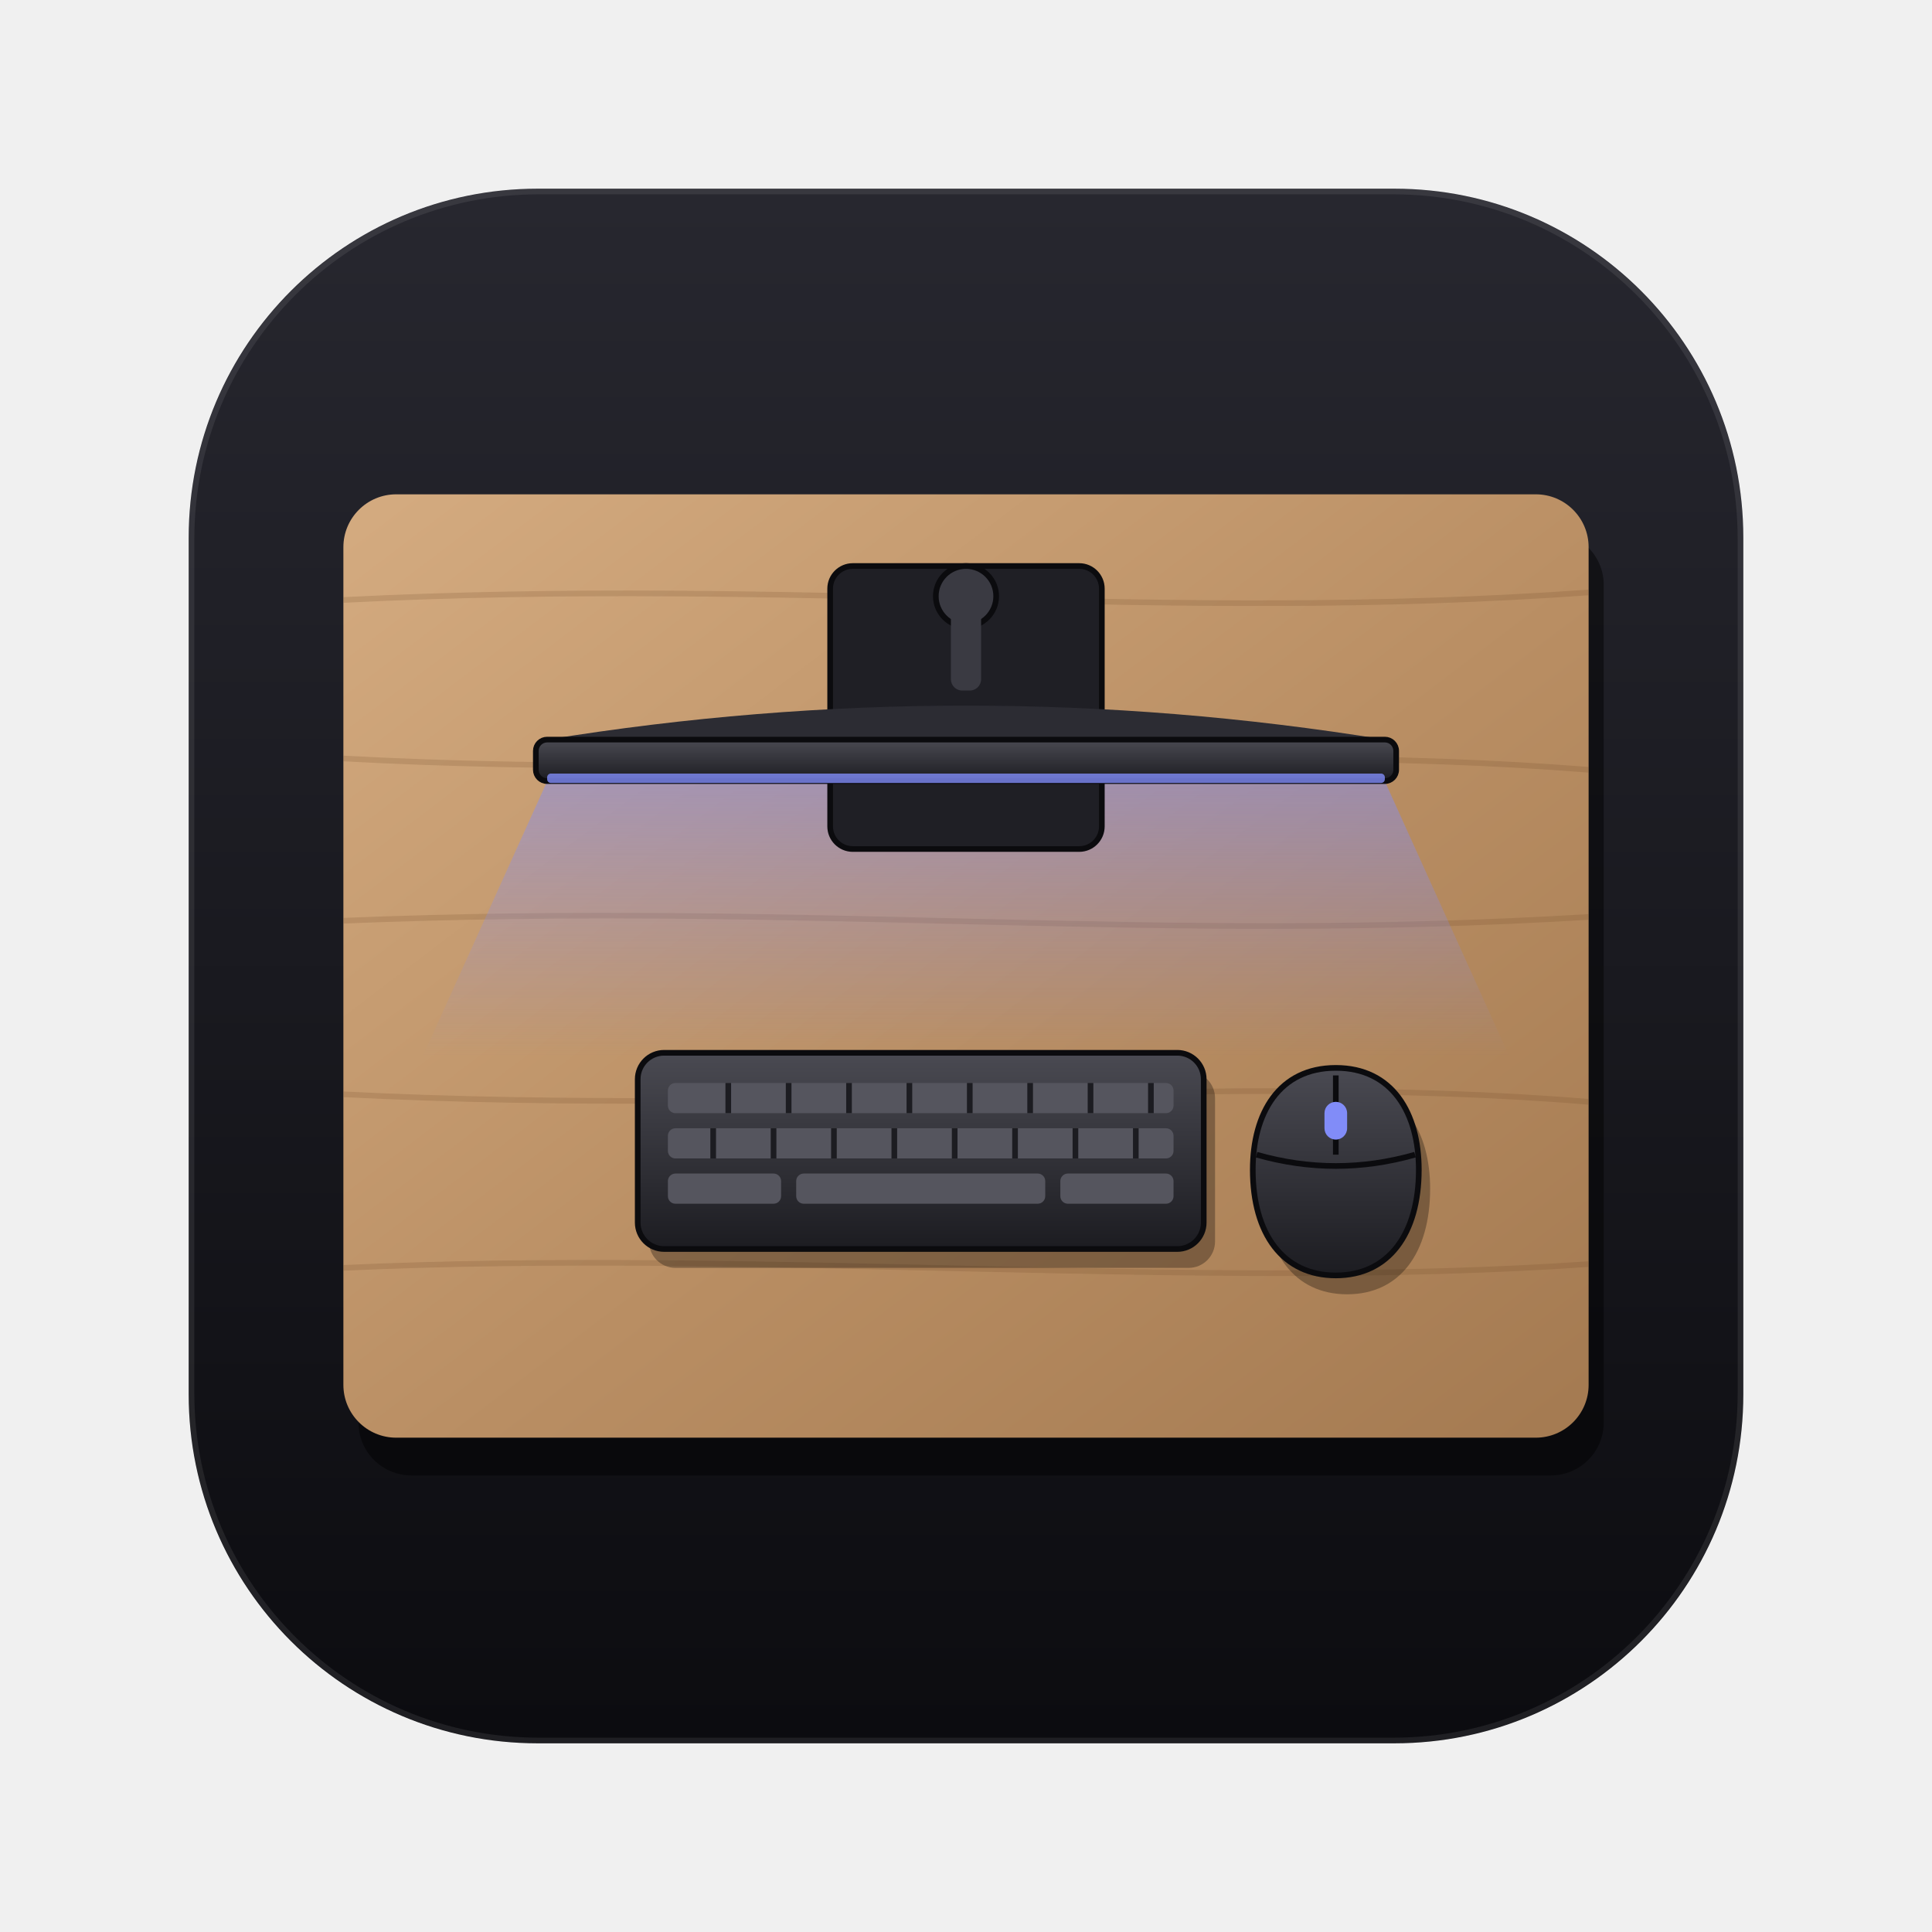
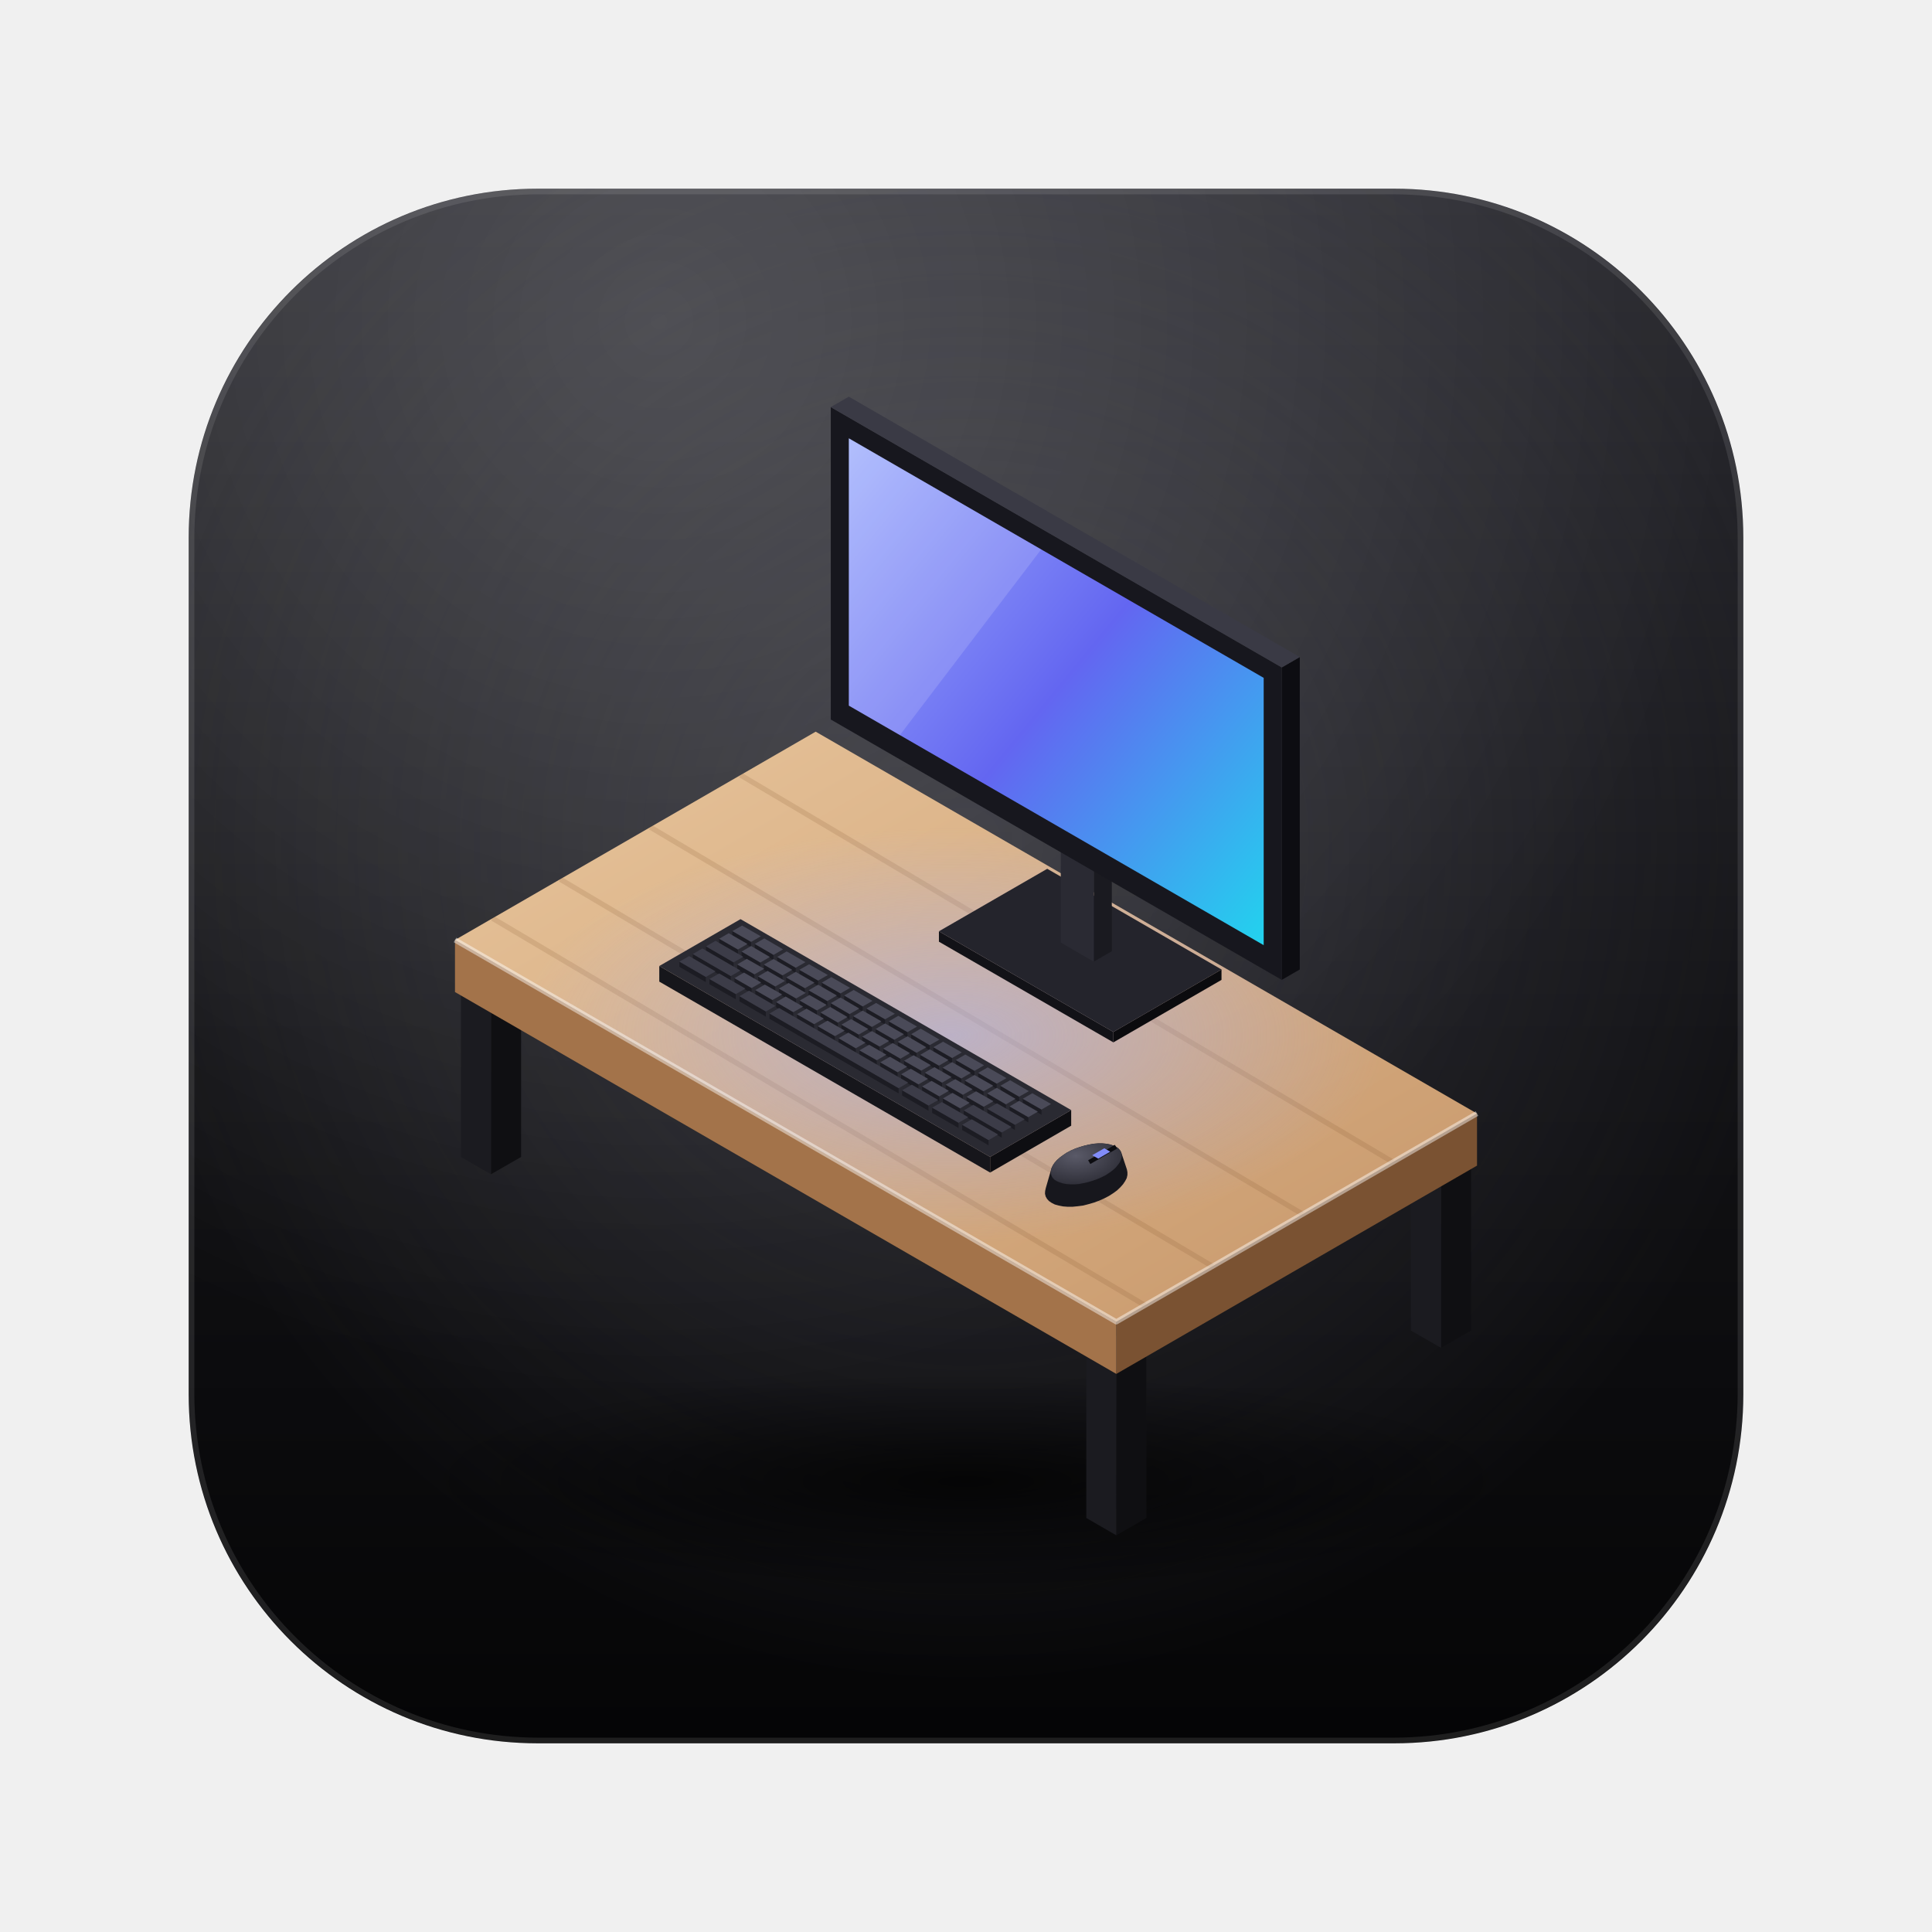
<svg xmlns="http://www.w3.org/2000/svg" width="1024" height="1024" viewBox="0 0 1024 1024">
  <defs>
    <linearGradient id="bg" x1="0" y1="0" x2="0" y2="1">
-       <stop offset="0" stop-color="#27272f" />
-       <stop offset="1" stop-color="#0c0c10" />
+       <stop offset="0" stop-color="#2c2c32" />
+       <stop offset="0.55" stop-color="#121215" />
+       <stop offset="1" stop-color="#050506" />
    </linearGradient>
+     <radialGradient id="spot" cx="0.5" cy="0.42" r="0.55">
+       <stop offset="0" stop-color="#4b4b55" stop-opacity="0.55" />
+       <stop offset="1" stop-color="#4b4b55" stop-opacity="0" />
+     </radialGradient>
+     <radialGradient id="rim" cx="0.3" cy="0.08" r="0.7">
+       <stop offset="0" stop-color="#fff" stop-opacity="0.16" />
+       <stop offset="1" stop-color="#fff" stop-opacity="0" />
+     </radialGradient>
+     <radialGradient id="floor" cx="0.5" cy="0.5" r="0.5">
+       <stop offset="0" stop-color="#000" stop-opacity="0.75" />
+       <stop offset="1" stop-color="#000" stop-opacity="0" />
+     </radialGradient>
    <linearGradient id="wood" x1="0" y1="0" x2="1" y2="1">
-       <stop offset="0" stop-color="#d4ab80" />
-       <stop offset="0.55" stop-color="#b98e63" />
-       <stop offset="1" stop-color="#a47a51" />
+       <stop offset="0" stop-color="#e8c59c" />
+       <stop offset="1" stop-color="#c7976a" />
    </linearGradient>
-     <linearGradient id="dark" x1="0" y1="0" x2="0" y2="1">
-       <stop offset="0" stop-color="#4a4a52" />
-       <stop offset="1" stop-color="#1c1c21" />
+     <linearGradient id="screen" x1="0" y1="0" x2="1" y2="1">
+       <stop offset="0" stop-color="#a5b4fc" />
+       <stop offset="0.5" stop-color="#6366f1" />
+       <stop offset="1" stop-color="#22d3ee" />
    </linearGradient>
-     <linearGradient id="glow" x1="0" y1="0" x2="0" y2="1">
-       <stop offset="0" stop-color="#818cf8" stop-opacity="0.55" />
-       <stop offset="1" stop-color="#818cf8" stop-opacity="0" />
-     </linearGradient>
-     <clipPath id="deskClip">
-       <rect x="182" y="262" width="660" height="500" rx="28" />
-     </clipPath>
+     <radialGradient id="screenGlow" cx="0.5" cy="0.5" r="0.5">
+       <stop offset="0" stop-color="#a5b4fc" stop-opacity="0.55" />
+       <stop offset="1" stop-color="#a5b4fc" stop-opacity="0" />
+     </radialGradient>
+     <radialGradient id="mouseTop" cx="0.35" cy="0.3" r="0.8">
+       <stop offset="0" stop-color="#5a5a68" />
+       <stop offset="1" stop-color="#2a2a33" />
+     </radialGradient>
  </defs>
  <rect x="100" y="100" width="824" height="824" rx="185" fill="url(#bg)" />
-   <rect x="101.5" y="101.5" width="821" height="821" rx="184" fill="none" stroke="#fff" stroke-opacity="0.08" stroke-width="3" />
-   <rect x="190" y="282" width="660" height="500" rx="28" fill="#000" opacity="0.45" />
-   <rect x="182" y="262" width="660" height="500" rx="28" fill="url(#wood)" />
-   <g clip-path="url(#deskClip)" stroke="#6b4423" stroke-opacity="0.18" fill="none" stroke-width="3">
-     <path d="M182 318 C420 306 620 330 842 314" />
-     <path d="M182 402 C400 414 640 392 842 408" />
-     <path d="M182 488 C430 478 610 500 842 486" />
-     <path d="M182 580 C420 592 650 568 842 584" />
-     <path d="M182 672 C400 662 640 684 842 670" />
+   <rect x="100" y="100" width="824" height="824" rx="185" fill="url(#spot)" />
+   <rect x="100" y="100" width="824" height="824" rx="185" fill="url(#rim)" />
+   <rect x="101.5" y="101.5" width="821" height="821" rx="184" fill="none" stroke="#fff" stroke-opacity="0.1" stroke-width="3" />
+   <g transform="translate(512 512) scale(0.92) translate(-512 -565)">
+     <ellipse cx="512" cy="862" rx="320" ry="62" fill="url(#floor)" />
+     <polygon points="255.7,675.0 238.3,685.0 238.3,590.0 255.7,580.0" fill="#0f0f12" />
+     <polygon points="221.0,675.0 238.3,685.0 238.3,590.0 221.0,580.0" fill="#1b1b20" />
+     <polygon points="238.3,570.0 255.7,580.0 238.3,590.0 221.0,580.0" fill="#26262c" />
+     <polygon points="803.0,775.0 785.7,785.0 785.7,690.0 803.0,680.0" fill="#0f0f12" />
+     <polygon points="768.3,775.0 785.7,785.0 785.7,690.0 768.3,680.0" fill="#1b1b20" />
+     <polygon points="785.7,670.0 803.0,680.0 785.7,690.0 768.3,680.0" fill="#26262c" />
+     <polygon points="615.9,883.0 598.6,893.0 598.6,798.0 615.9,788.0" fill="#0f0f12" />
+     <polygon points="581.3,883.0 598.6,893.0 598.6,798.0 581.3,788.0" fill="#1b1b20" />
+     <polygon points="598.6,778.0 615.9,788.0 598.6,798.0 581.3,788.0" fill="#26262c" />
+     <polygon points="806.4,680.0 598.6,800.0 598.6,770.0 806.4,650.0" fill="#7a5232" />
+     <polygon points="217.6,580.0 598.6,800.0 598.6,770.0 217.6,550.0" fill="#a3734a" />
+     <polygon points="425.4,430.0 806.4,650.0 598.6,770.0 217.6,550.0" fill="url(#wood)" />
+     <clipPath id="deskTop">
+       <polygon points="425.4,430.0 806.4,650.0 598.6,770.0 217.6,550.0" fill="#000" />
+     </clipPath>
+     <g clip-path="url(#deskTop)">
+       <line x1="382.1" y1="455.0" x2="758.0" y2="678.0" stroke="#7a4f2b" stroke-opacity="0.16" stroke-width="3" />
+       <line x1="330.1" y1="485.0" x2="706.0" y2="708.0" stroke="#7a4f2b" stroke-opacity="0.16" stroke-width="3" />
+       <line x1="278.2" y1="515.0" x2="654.0" y2="738.0" stroke="#7a4f2b" stroke-opacity="0.16" stroke-width="3" />
+       <line x1="239.2" y1="537.5" x2="615.1" y2="760.5" stroke="#7a4f2b" stroke-opacity="0.16" stroke-width="3" />
+       <ellipse cx="503.3" cy="605.0" rx="250" ry="120" fill="url(#screenGlow)" />
+     </g>
+     <polyline points="217.6,550.0 598.6,770.0 806.4,650.0" fill="none" stroke="#fff" stroke-opacity="0.45" stroke-width="3" stroke-linejoin="round" />
+     <polygon points="659.2,573.0 596.9,609.0 596.9,603.0 659.2,567.0" fill="#0b0b0e" />
+     <polygon points="496.4,551.0 596.9,609.0 596.9,603.0 496.4,545.0" fill="#121217" />
+     <polygon points="558.8,509.0 659.2,567.0 596.9,603.0 496.4,545.0" fill="#24242c" />
+     <polygon points="596.0,556.5 585.6,562.5 585.6,488.5 596.0,482.5" fill="#1a1a20" />
+     <polygon points="566.6,551.5 585.6,562.5 585.6,488.5 566.6,477.5" fill="#2a2a33" />
+     <polygon points="577.0,471.5 596.0,482.5 585.6,488.5 566.6,477.5" fill="#3a3a44" />
+     <polygon points="704.3,567.0 693.9,573.0 693.9,393.0 704.3,387.0" fill="#0d0d12" />
+     <polygon points="434.1,423.0 693.9,573.0 693.9,393.0 434.1,243.0" fill="#17171e" />
+     <polygon points="444.5,237.0 704.3,387.0 693.9,393.0 434.1,243.0" fill="#3a3a45" />
+     <polygon points="444.5,261.0 683.5,399.0 683.5,553.0 444.5,415.0" fill="url(#screen)" />
+     <polygon points="444.5,261.0 555.3,325.0 473.9,432.0 444.5,415.0" fill="#fff" opacity="0.14" />
+     <polygon points="572.6,657.0 525.9,684.0 525.9,675.0 572.6,648.0" fill="#0e0e12" />
+     <polygon points="335.3,574.0 525.9,684.0 525.9,675.0 335.3,565.0" fill="#16161b" />
+     <polygon points="382.1,538.0 572.6,648.0 525.9,675.0 335.3,565.0" fill="#2a2a32" />
+     <polygon points="377.4,547.9 388.2,554.1 388.2,551.1 377.4,544.9" fill="#1c1c23" />
+     <polygon points="383.0,541.7 393.8,547.9 388.2,551.1 377.4,544.9" fill="#4a4a58" />
+     <polygon points="390.3,555.3 401.1,561.6 401.1,558.6 390.3,552.3" fill="#1c1c23" />
+     <polygon points="395.8,549.1 406.6,555.4 401.1,558.6 390.3,552.3" fill="#4a4a58" />
+     <polygon points="403.2,562.8 413.9,569.0 413.9,566.0 403.2,559.8" fill="#1c1c23" />
+     <polygon points="408.7,556.6 419.5,562.8 413.9,566.0 403.2,559.8" fill="#4a4a58" />
+     <polygon points="416.0,570.2 426.8,576.4 426.8,573.4 416.0,567.2" fill="#1c1c23" />
+     <polygon points="421.6,564.0 432.4,570.2 426.8,573.4 416.0,567.2" fill="#4a4a58" />
+     <polygon points="428.9,577.6 439.7,583.8 439.7,580.8 428.9,574.6" fill="#1c1c23" />
+     <polygon points="434.4,571.4 445.2,577.6 439.7,580.8 428.9,574.6" fill="#4a4a58" />
+     <polygon points="441.8,585.0 452.5,591.3 452.5,588.3 441.8,582.0" fill="#1c1c23" />
+     <polygon points="447.3,578.8 458.1,585.1 452.5,588.3 441.8,582.0" fill="#4a4a58" />
+     <polygon points="454.6,592.5 465.4,598.7 465.4,595.7 454.6,589.5" fill="#1c1c23" />
+     <polygon points="460.2,586.3 471.0,592.5 465.4,595.7 454.6,589.5" fill="#4a4a58" />
+     <polygon points="467.5,599.9 478.3,606.1 478.3,603.1 467.5,596.9" fill="#1c1c23" />
+     <polygon points="473.0,593.7 483.8,599.9 478.3,603.1 467.5,596.9" fill="#4a4a58" />
+     <polygon points="480.4,607.3 491.1,613.6 491.1,610.6 480.4,604.3" fill="#1c1c23" />
+     <polygon points="485.9,601.1 496.7,607.4 491.1,610.6 480.4,604.3" fill="#4a4a58" />
+     <polygon points="493.2,614.8 504.0,621.0 504.0,618.0 493.2,611.8" fill="#1c1c23" />
+     <polygon points="498.8,608.6 509.6,614.8 504.0,618.0 493.2,611.8" fill="#4a4a58" />
+     <polygon points="506.1,622.2 516.9,628.4 516.9,625.4 506.1,619.2" fill="#1c1c23" />
+     <polygon points="511.6,616.0 522.4,622.2 516.9,625.4 506.1,619.2" fill="#4a4a58" />
+     <polygon points="519.0,629.6 529.7,635.8 529.7,632.8 519.0,626.6" fill="#1c1c23" />
+     <polygon points="524.5,623.4 535.3,629.6 529.7,632.8 519.0,626.6" fill="#4a4a58" />
+     <polygon points="531.8,637.0 542.6,643.3 542.6,640.3 531.8,634.0" fill="#1c1c23" />
+     <polygon points="537.4,630.8 548.2,637.1 542.6,640.3 531.8,634.0" fill="#4a4a58" />
+     <polygon points="544.7,644.5 555.5,650.7 555.5,647.7 544.7,641.5" fill="#1c1c23" />
+     <polygon points="550.2,638.3 561.0,644.5 555.5,647.7 544.7,641.5" fill="#4a4a58" />
+     <polygon points="369.8,552.3 380.6,558.5 380.6,555.5 369.8,549.3" fill="#1c1c23" />
+     <polygon points="375.3,546.1 386.1,552.3 380.6,555.5 369.8,549.3" fill="#4a4a58" />
+     <polygon points="382.7,559.7 393.5,566.0 393.5,563.0 382.7,556.7" fill="#1c1c23" />
+     <polygon points="388.2,553.5 399.0,559.8 393.5,563.0 382.7,556.7" fill="#4a4a58" />
+     <polygon points="395.5,567.2 406.3,573.4 406.3,570.4 395.5,564.2" fill="#1c1c23" />
+     <polygon points="401.1,561.0 411.9,567.2 406.3,570.4 395.5,564.2" fill="#4a4a58" />
+     <polygon points="408.4,574.6 419.2,580.8 419.2,577.8 408.4,571.6" fill="#1c1c23" />
+     <polygon points="413.9,568.4 424.7,574.6 419.2,577.8 408.4,571.6" fill="#4a4a58" />
+     <polygon points="421.3,582.0 432.1,588.2 432.1,585.2 421.3,579.0" fill="#1c1c23" />
+     <polygon points="426.8,575.8 437.6,582.0 432.1,585.2 421.3,579.0" fill="#4a4a58" />
+     <polygon points="434.1,589.4 444.9,595.7 444.9,592.7 434.1,586.4" fill="#1c1c23" />
+     <polygon points="439.7,583.2 450.5,589.5 444.9,592.7 434.1,586.4" fill="#4a4a58" />
+     <polygon points="447.0,596.9 457.8,603.1 457.8,600.1 447.0,593.9" fill="#1c1c23" />
+     <polygon points="452.5,590.7 463.3,596.9 457.8,600.1 447.0,593.9" fill="#4a4a58" />
+     <polygon points="459.9,604.3 470.7,610.5 470.7,607.5 459.9,601.3" fill="#1c1c23" />
+     <polygon points="465.4,598.1 476.2,604.3 470.7,607.5 459.9,601.3" fill="#4a4a58" />
+     <polygon points="472.7,611.7 483.5,618.0 483.5,615.0 472.7,608.7" fill="#1c1c23" />
+     <polygon points="478.3,605.5 489.1,611.8 483.5,615.0 472.7,608.7" fill="#4a4a58" />
+     <polygon points="485.6,619.2 496.4,625.4 496.4,622.4 485.6,616.2" fill="#1c1c23" />
+     <polygon points="491.1,613.0 501.9,619.2 496.4,622.4 485.6,616.2" fill="#4a4a58" />
+     <polygon points="498.5,626.6 509.3,632.8 509.3,629.8 498.5,623.6" fill="#1c1c23" />
+     <polygon points="504.0,620.4 514.8,626.6 509.3,629.8 498.5,623.6" fill="#4a4a58" />
+     <polygon points="511.3,634.0 522.1,640.2 522.1,637.2 511.3,631.0" fill="#1c1c23" />
+     <polygon points="516.9,627.8 527.7,634.0 522.1,637.2 511.3,631.0" fill="#4a4a58" />
+     <polygon points="524.2,641.4 535.0,647.7 535.0,644.7 524.2,638.4" fill="#1c1c23" />
+     <polygon points="529.7,635.2 540.5,641.5 535.0,644.7 524.2,638.4" fill="#4a4a58" />
+     <polygon points="537.1,648.9 547.9,655.1 547.9,652.1 537.1,645.9" fill="#1c1c23" />
+     <polygon points="542.6,642.7 553.4,648.9 547.9,652.1 537.1,645.9" fill="#4a4a58" />
+     <polygon points="362.2,556.7 378.1,565.9 378.1,562.9 362.2,553.7" fill="#1c1c23" />
+     <polygon points="367.7,550.5 383.7,559.7 378.1,562.9 362.2,553.7" fill="#3c3c48" />
+     <polygon points="380.2,567.1 390.1,572.8 390.1,569.8 380.2,564.1" fill="#1c1c23" />
+     <polygon points="385.7,560.9 395.7,566.6 390.1,569.8 380.2,564.1" fill="#4a4a58" />
+     <polygon points="392.2,574.0 402.1,579.8 402.1,576.8 392.2,571.0" fill="#1c1c23" />
+     <polygon points="397.7,567.8 407.7,573.6 402.1,576.8 392.2,571.0" fill="#4a4a58" />
+     <polygon points="404.2,581.0 414.1,586.7 414.1,583.7 404.2,578.0" fill="#1c1c23" />
+     <polygon points="409.8,574.8 419.7,580.5 414.1,583.7 404.2,578.0" fill="#4a4a58" />
+     <polygon points="416.2,587.9 426.1,593.6 426.1,590.6 416.2,584.9" fill="#1c1c23" />
+     <polygon points="421.8,581.7 431.7,587.4 426.1,590.6 416.2,584.9" fill="#4a4a58" />
+     <polygon points="428.2,594.8 438.2,600.6 438.2,597.6 428.2,591.8" fill="#1c1c23" />
+     <polygon points="433.8,588.6 443.7,594.4 438.2,597.6 428.2,591.8" fill="#4a4a58" />
+     <polygon points="440.2,601.8 450.2,607.5 450.2,604.5 440.2,598.8" fill="#1c1c23" />
+     <polygon points="445.8,595.6 455.7,601.3 450.2,604.5 440.2,598.8" fill="#4a4a58" />
+     <polygon points="452.2,608.7 462.2,614.4 462.2,611.4 452.2,605.7" fill="#1c1c23" />
+     <polygon points="457.8,602.5 467.7,608.2 462.2,611.4 452.2,605.7" fill="#4a4a58" />
+     <polygon points="464.3,615.6 474.2,621.4 474.2,618.4 464.3,612.6" fill="#1c1c23" />
+     <polygon points="469.8,609.4 479.7,615.2 474.2,618.4 464.3,612.6" fill="#4a4a58" />
+     <polygon points="476.3,622.6 486.2,628.3 486.2,625.3 476.3,619.6" fill="#1c1c23" />
+     <polygon points="481.8,616.4 491.7,622.1 486.2,625.3 476.3,619.6" fill="#4a4a58" />
+     <polygon points="488.3,629.5 498.2,635.2 498.2,632.2 488.3,626.5" fill="#1c1c23" />
+     <polygon points="493.8,623.3 503.7,629.0 498.2,632.2 488.3,626.5" fill="#4a4a58" />
+     <polygon points="500.3,636.4 510.2,642.2 510.2,639.2 500.3,633.4" fill="#1c1c23" />
+     <polygon points="505.8,630.2 515.8,636.0 510.2,639.2 500.3,633.4" fill="#4a4a58" />
+     <polygon points="512.3,643.4 522.2,649.1 522.2,646.1 512.3,640.4" fill="#1c1c23" />
+     <polygon points="517.8,637.2 527.8,642.9 522.2,646.1 512.3,640.4" fill="#4a4a58" />
+     <polygon points="524.3,650.3 540.2,659.5 540.2,656.5 524.3,647.3" fill="#1c1c23" />
+     <polygon points="529.8,644.1 545.8,653.3 540.2,656.5 524.3,647.3" fill="#3c3c48" />
+     <polygon points="354.6,561.1 376.5,573.8 376.5,570.8 354.6,558.1" fill="#1c1c23" />
+     <polygon points="360.1,554.9 382.0,567.6 376.5,570.8 354.6,558.1" fill="#3c3c48" />
+     <polygon points="378.6,575.0 388.5,580.7 388.5,577.7 378.6,572.0" fill="#1c1c23" />
+     <polygon points="384.1,568.8 394.0,574.5 388.5,577.7 378.6,572.0" fill="#4a4a58" />
+     <polygon points="390.6,581.9 400.5,587.6 400.5,584.6 390.6,578.9" fill="#1c1c23" />
+     <polygon points="396.1,575.7 406.1,581.4 400.5,584.6 390.6,578.9" fill="#4a4a58" />
+     <polygon points="402.6,588.8 412.5,594.6 412.5,591.6 402.6,585.8" fill="#1c1c23" />
+     <polygon points="408.1,582.6 418.1,588.4 412.5,591.6 402.6,585.8" fill="#4a4a58" />
+     <polygon points="414.6,595.8 424.5,601.5 424.5,598.5 414.6,592.8" fill="#1c1c23" />
+     <polygon points="420.1,589.6 430.1,595.3 424.5,598.5 414.6,592.8" fill="#4a4a58" />
+     <polygon points="426.6,602.7 436.5,608.4 436.5,605.4 426.6,599.7" fill="#1c1c23" />
+     <polygon points="432.2,596.5 442.1,602.2 436.5,605.4 426.6,599.7" fill="#4a4a58" />
+     <polygon points="438.6,609.6 448.5,615.4 448.5,612.4 438.6,606.6" fill="#1c1c23" />
+     <polygon points="444.2,603.4 454.1,609.2 448.5,612.4 438.6,606.6" fill="#4a4a58" />
+     <polygon points="450.6,616.6 460.6,622.3 460.6,619.3 450.6,613.6" fill="#1c1c23" />
+     <polygon points="456.2,610.4 466.1,616.1 460.6,619.3 450.6,613.6" fill="#4a4a58" />
+     <polygon points="462.6,623.5 472.6,629.2 472.6,626.2 462.6,620.5" fill="#1c1c23" />
+     <polygon points="468.2,617.3 478.1,623.0 472.6,626.2 462.6,620.5" fill="#4a4a58" />
+     <polygon points="474.6,630.4 484.6,636.2 484.6,633.2 474.6,627.4" fill="#1c1c23" />
+     <polygon points="480.2,624.2 490.1,630.0 484.6,633.2 474.6,627.4" fill="#4a4a58" />
+     <polygon points="486.7,637.4 496.6,643.1 496.6,640.1 486.7,634.4" fill="#1c1c23" />
+     <polygon points="492.2,631.2 502.1,636.9 496.6,640.1 486.7,634.4" fill="#4a4a58" />
+     <polygon points="498.7,644.3 508.6,650.0 508.6,647.0 498.7,641.3" fill="#1c1c23" />
+     <polygon points="504.2,638.1 514.1,643.8 508.6,647.0 498.7,641.3" fill="#4a4a58" />
+     <polygon points="510.7,651.2 532.6,663.9 532.6,660.9 510.7,648.2" fill="#1c1c23" />
+     <polygon points="516.2,645.0 538.2,657.7 532.6,660.9 510.7,648.2" fill="#3c3c48" />
+     <polygon points="346.9,565.5 362.1,574.3 362.1,571.3 346.9,562.5" fill="#1c1c23" />
+     <polygon points="352.5,559.3 367.7,568.1 362.1,571.3 346.9,562.5" fill="#3c3c48" />
+     <polygon points="364.2,575.5 379.4,584.2 379.4,581.2 364.2,572.5" fill="#1c1c23" />
+     <polygon points="369.8,569.3 384.9,578.0 379.4,581.2 364.2,572.5" fill="#3c3c48" />
+     <polygon points="381.5,585.4 396.7,594.2 396.7,591.2 381.5,582.4" fill="#1c1c23" />
+     <polygon points="387.0,579.2 402.2,588.0 396.7,591.2 381.5,582.4" fill="#3c3c48" />
+     <polygon points="398.8,595.4 473.2,638.4 473.2,635.4 398.8,592.4" fill="#1c1c23" />
+     <polygon points="404.3,589.2 478.7,632.2 473.2,635.4 398.8,592.4" fill="#3c3c48" />
+     <polygon points="475.2,639.6 490.4,648.4 490.4,645.4 475.2,636.6" fill="#1c1c23" />
+     <polygon points="480.8,633.4 496.0,642.2 490.4,645.4 475.2,636.6" fill="#3c3c48" />
+     <polygon points="492.5,649.6 507.7,658.3 507.7,655.3 492.5,646.6" fill="#1c1c23" />
+     <polygon points="498.1,643.4 513.3,652.1 507.7,655.3 492.5,646.6" fill="#3c3c48" />
+     <polygon points="509.8,659.5 525.0,668.3 525.0,665.3 509.8,656.5" fill="#1c1c23" />
+     <polygon points="515.3,653.3 530.5,662.1 525.0,665.3 509.8,656.5" fill="#3c3c48" />
+     <polygon points="557.5,696.2 557.6,694.6 558.0,692.8 561.3,681.4 562.0,679.9 563.0,678.4 564.4,676.8 566.1,675.3 568.0,673.9 570.1,672.5 572.4,671.3 574.9,670.2 577.5,669.3 580.2,668.5 582.8,667.9 585.5,667.4 588.1,667.2 590.5,667.2 592.8,667.4 594.9,667.8 596.8,668.4 598.4,669.1 599.7,670.0 600.7,671.1 601.4,672.3 604.7,682.2 605.0,683.8 605.0,685.4 604.6,687.2 603.7,688.9 602.5,690.7 600.9,692.5 599.0,694.3 596.8,695.9 594.3,697.5 591.6,698.9 588.7,700.2 585.7,701.3 582.6,702.2 579.5,703.0 576.4,703.4 573.4,703.7 570.5,703.7 567.9,703.5 565.4,703.0 563.2,702.4 561.4,701.5 559.8,700.4 558.7,699.2 557.9,697.8" fill="#17171d" />
+     <polygon points="592.5,685.5 590.1,686.7 587.6,687.8 585.0,688.7 582.4,689.5 579.7,690.1 577.1,690.6 574.5,690.8 572.0,690.8 569.7,690.6 567.6,690.2 565.8,689.6 564.2,688.9 562.8,688.0 561.8,686.9 561.2,685.7 560.9,684.3 560.9,682.9 561.3,681.4 562.0,679.9 563.0,678.4 564.4,676.8 566.1,675.3 568.0,673.9 570.1,672.5 572.4,671.3 574.9,670.2 577.5,669.3 580.2,668.5 582.8,667.9 585.5,667.4 588.1,667.2 590.5,667.2 592.8,667.4 594.9,667.8 596.8,668.4 598.4,669.1 599.7,670.0 600.7,671.1 601.4,672.3 601.7,673.7 601.7,675.1 601.3,676.6 600.6,678.1 599.5,679.6 598.2,681.2 596.5,682.7 594.6,684.1" fill="url(#mouseTop)" />
+     <line x1="598.4" y1="669.1" x2="583.0" y2="678.0" stroke="#0c0c10" stroke-width="2.5" />
+     <polygon points="591.7,670.0 595.1,672.0 588.2,676.0 584.7,674.0" fill="#818cf8" />
  </g>
-   <path d="M300 392 L724 392 L800 560 L224 560 Z" fill="url(#glow)" clip-path="url(#deskClip)" />
-   <rect x="440" y="300" width="144" height="150" rx="12" fill="#1f1f25" stroke="#0b0b0e" stroke-width="3" />
-   <circle cx="512" cy="316" r="16" fill="#3a3a42" stroke="#0b0b0e" stroke-width="3" />
-   <rect x="504" y="316" width="16" height="50" rx="6" fill="#3a3a42" />
-   <path d="M290 392 Q512 356 734 392 L734 404 L290 404 Z" fill="#2c2c33" />
-   <rect x="284" y="392" width="456" height="22" rx="6" fill="url(#dark)" stroke="#0b0b0e" stroke-width="3" />
-   <rect x="290" y="410" width="444" height="5" rx="2" fill="#818cf8" opacity="0.8" />
-   <rect x="338" y="558" width="300" height="104" rx="14" fill="#000" opacity="0.3" transform="translate(6 10)" />
-   <rect x="338" y="558" width="300" height="104" rx="14" fill="url(#dark)" stroke="#0b0b0e" stroke-width="3" />
-   <g fill="#55555e">
-     <rect x="354" y="574" width="268" height="16" rx="4" />
-     <rect x="354" y="598" width="268" height="16" rx="4" />
-     <rect x="354" y="622" width="60" height="16" rx="4" />
-     <rect x="422" y="622" width="132" height="16" rx="4" />
-     <rect x="562" y="622" width="60" height="16" rx="4" />
-   </g>
-   <g stroke="#1c1c21" stroke-width="3">
-     <path d="M386 574 V590 M418 574 V590 M450 574 V590 M482 574 V590 M514 574 V590 M546 574 V590 M578 574 V590 M610 574 V590" />
-     <path d="M378 598 V614 M410 598 V614 M442 598 V614 M474 598 V614 M506 598 V614 M538 598 V614 M570 598 V614 M602 598 V614" />
-   </g>
-   <path d="M708 566 C738 566 752 590 752 620 C752 654 736 676 708 676 C680 676 664 654 664 620 C664 590 678 566 708 566 Z" fill="#000" opacity="0.3" transform="translate(6 10)" />
-   <path d="M708 566 C738 566 752 590 752 620 C752 654 736 676 708 676 C680 676 664 654 664 620 C664 590 678 566 708 566 Z" fill="url(#dark)" stroke="#0b0b0e" stroke-width="3" />
-   <path d="M708 570 V612 M666 612 Q708 624 750 612" stroke="#0b0b0e" stroke-width="3" fill="none" />
-   <rect x="702" y="584" width="12" height="20" rx="6" fill="#818cf8" />
</svg>
